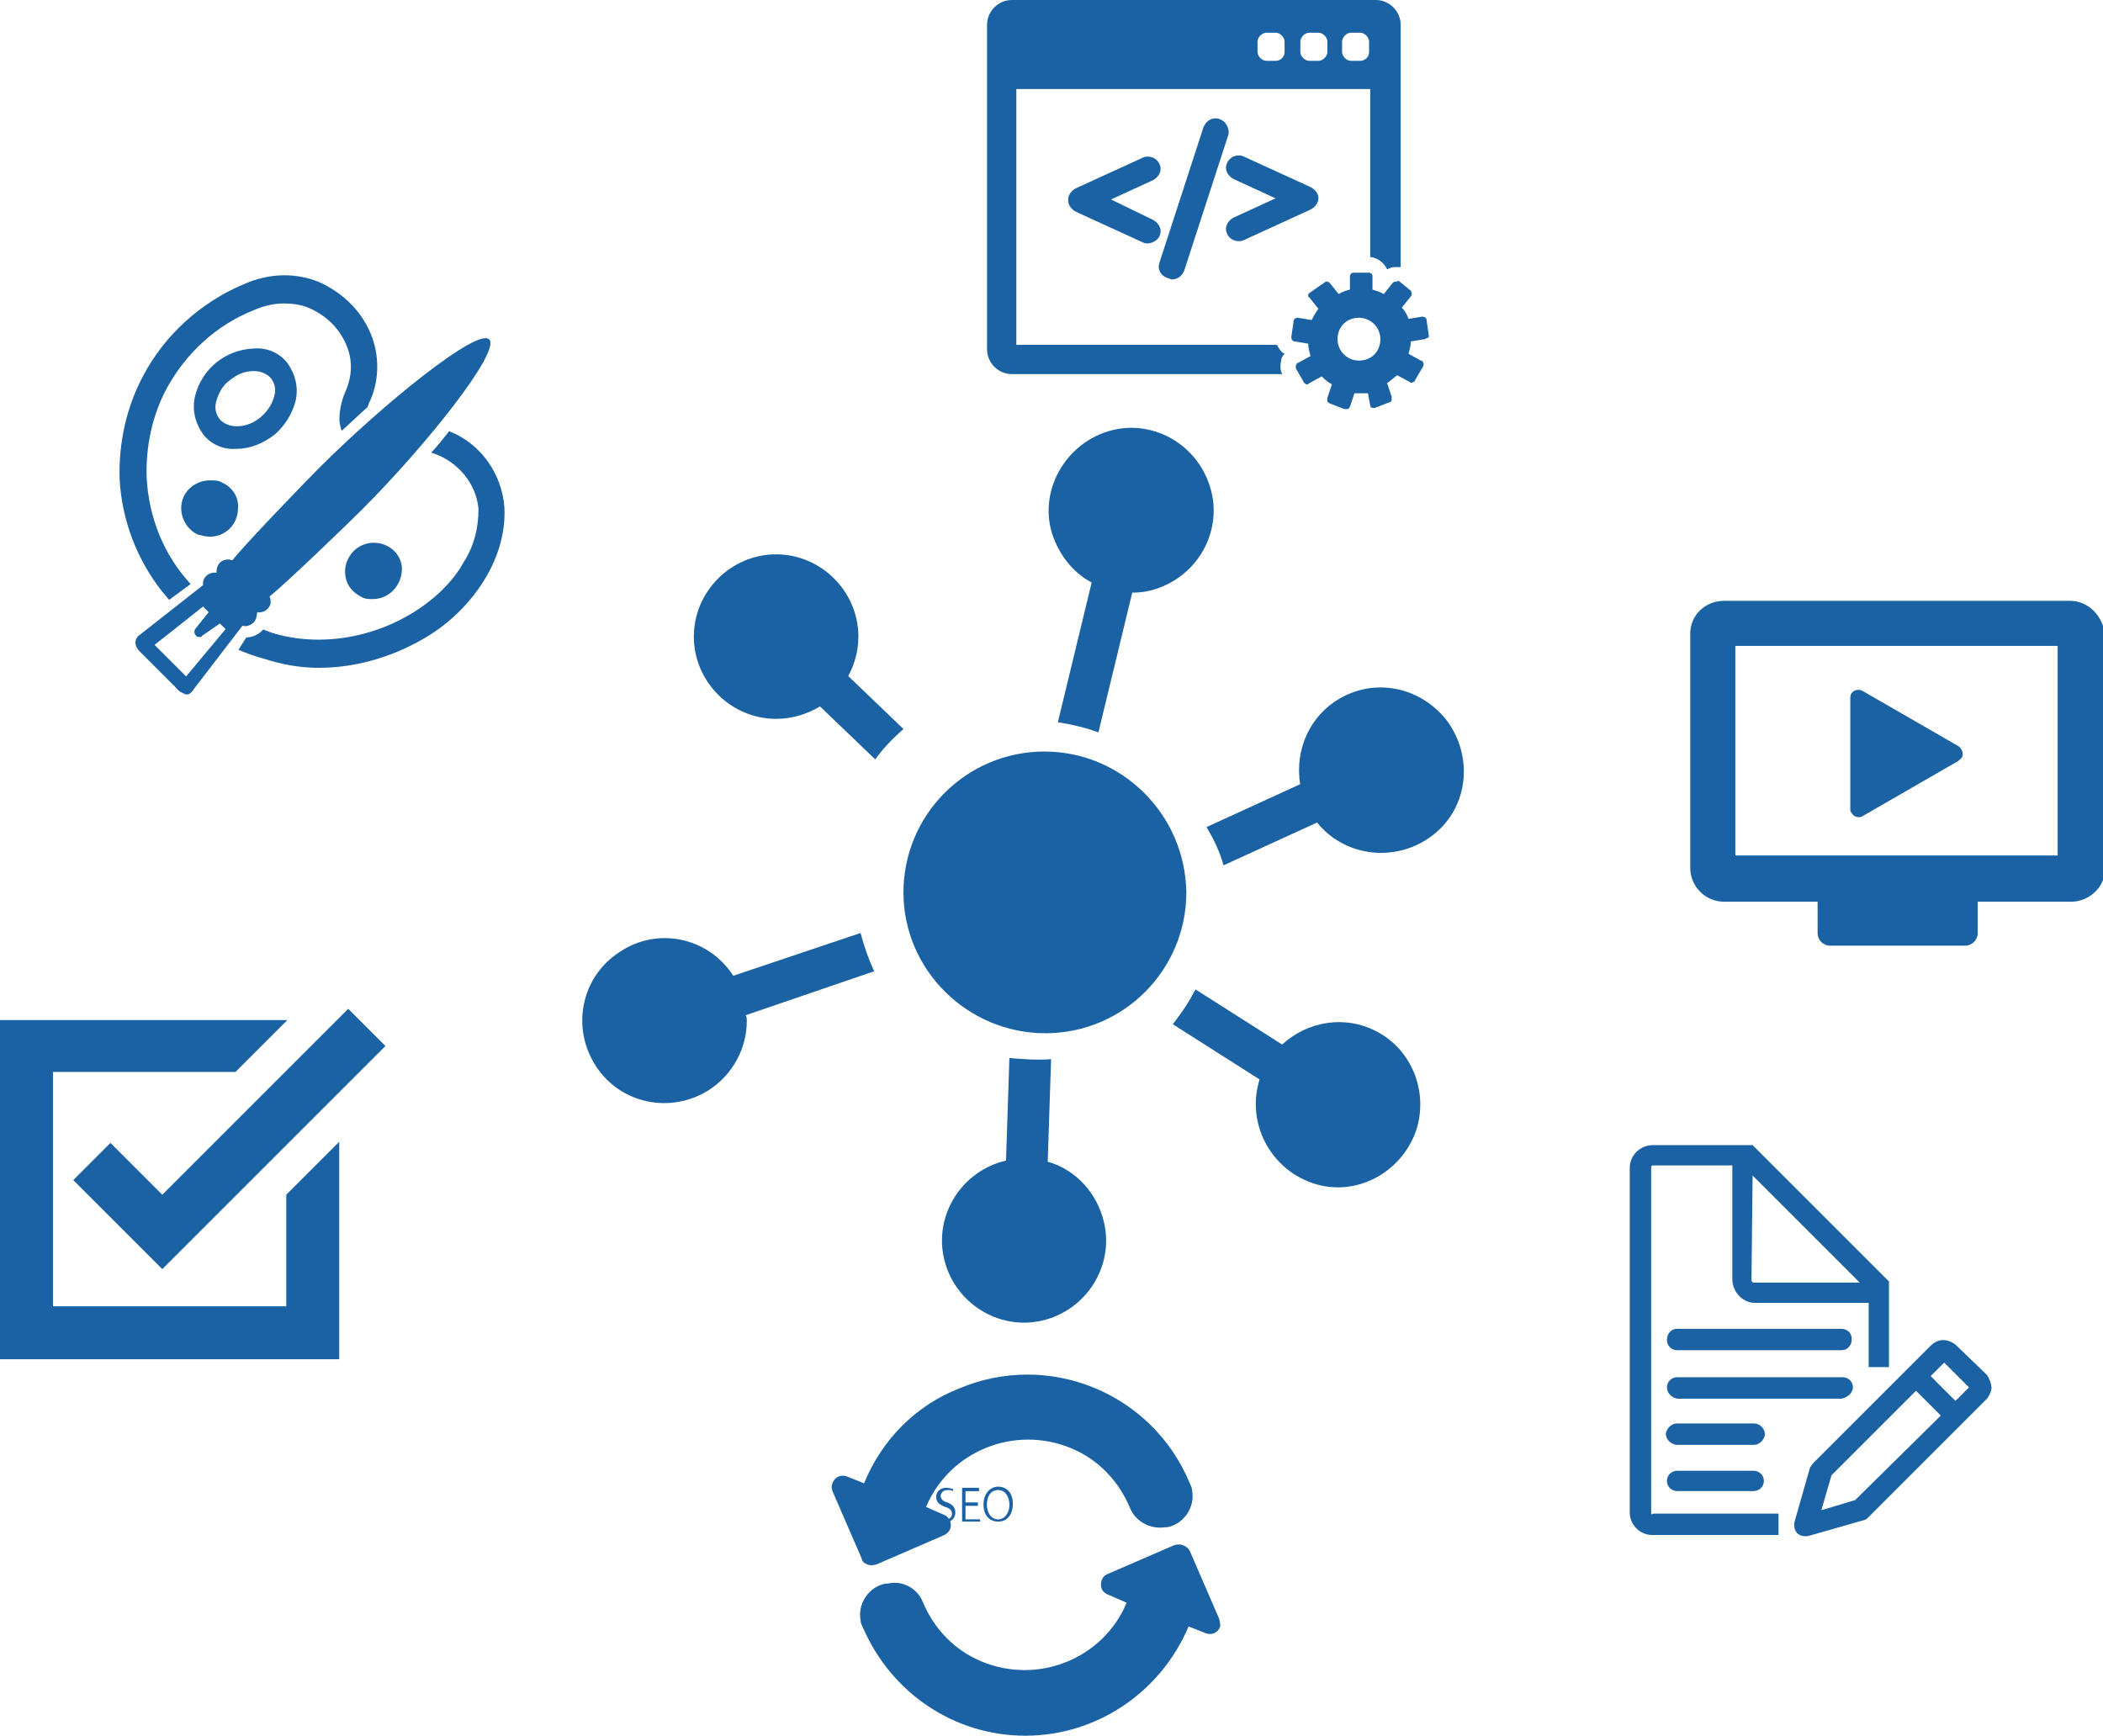
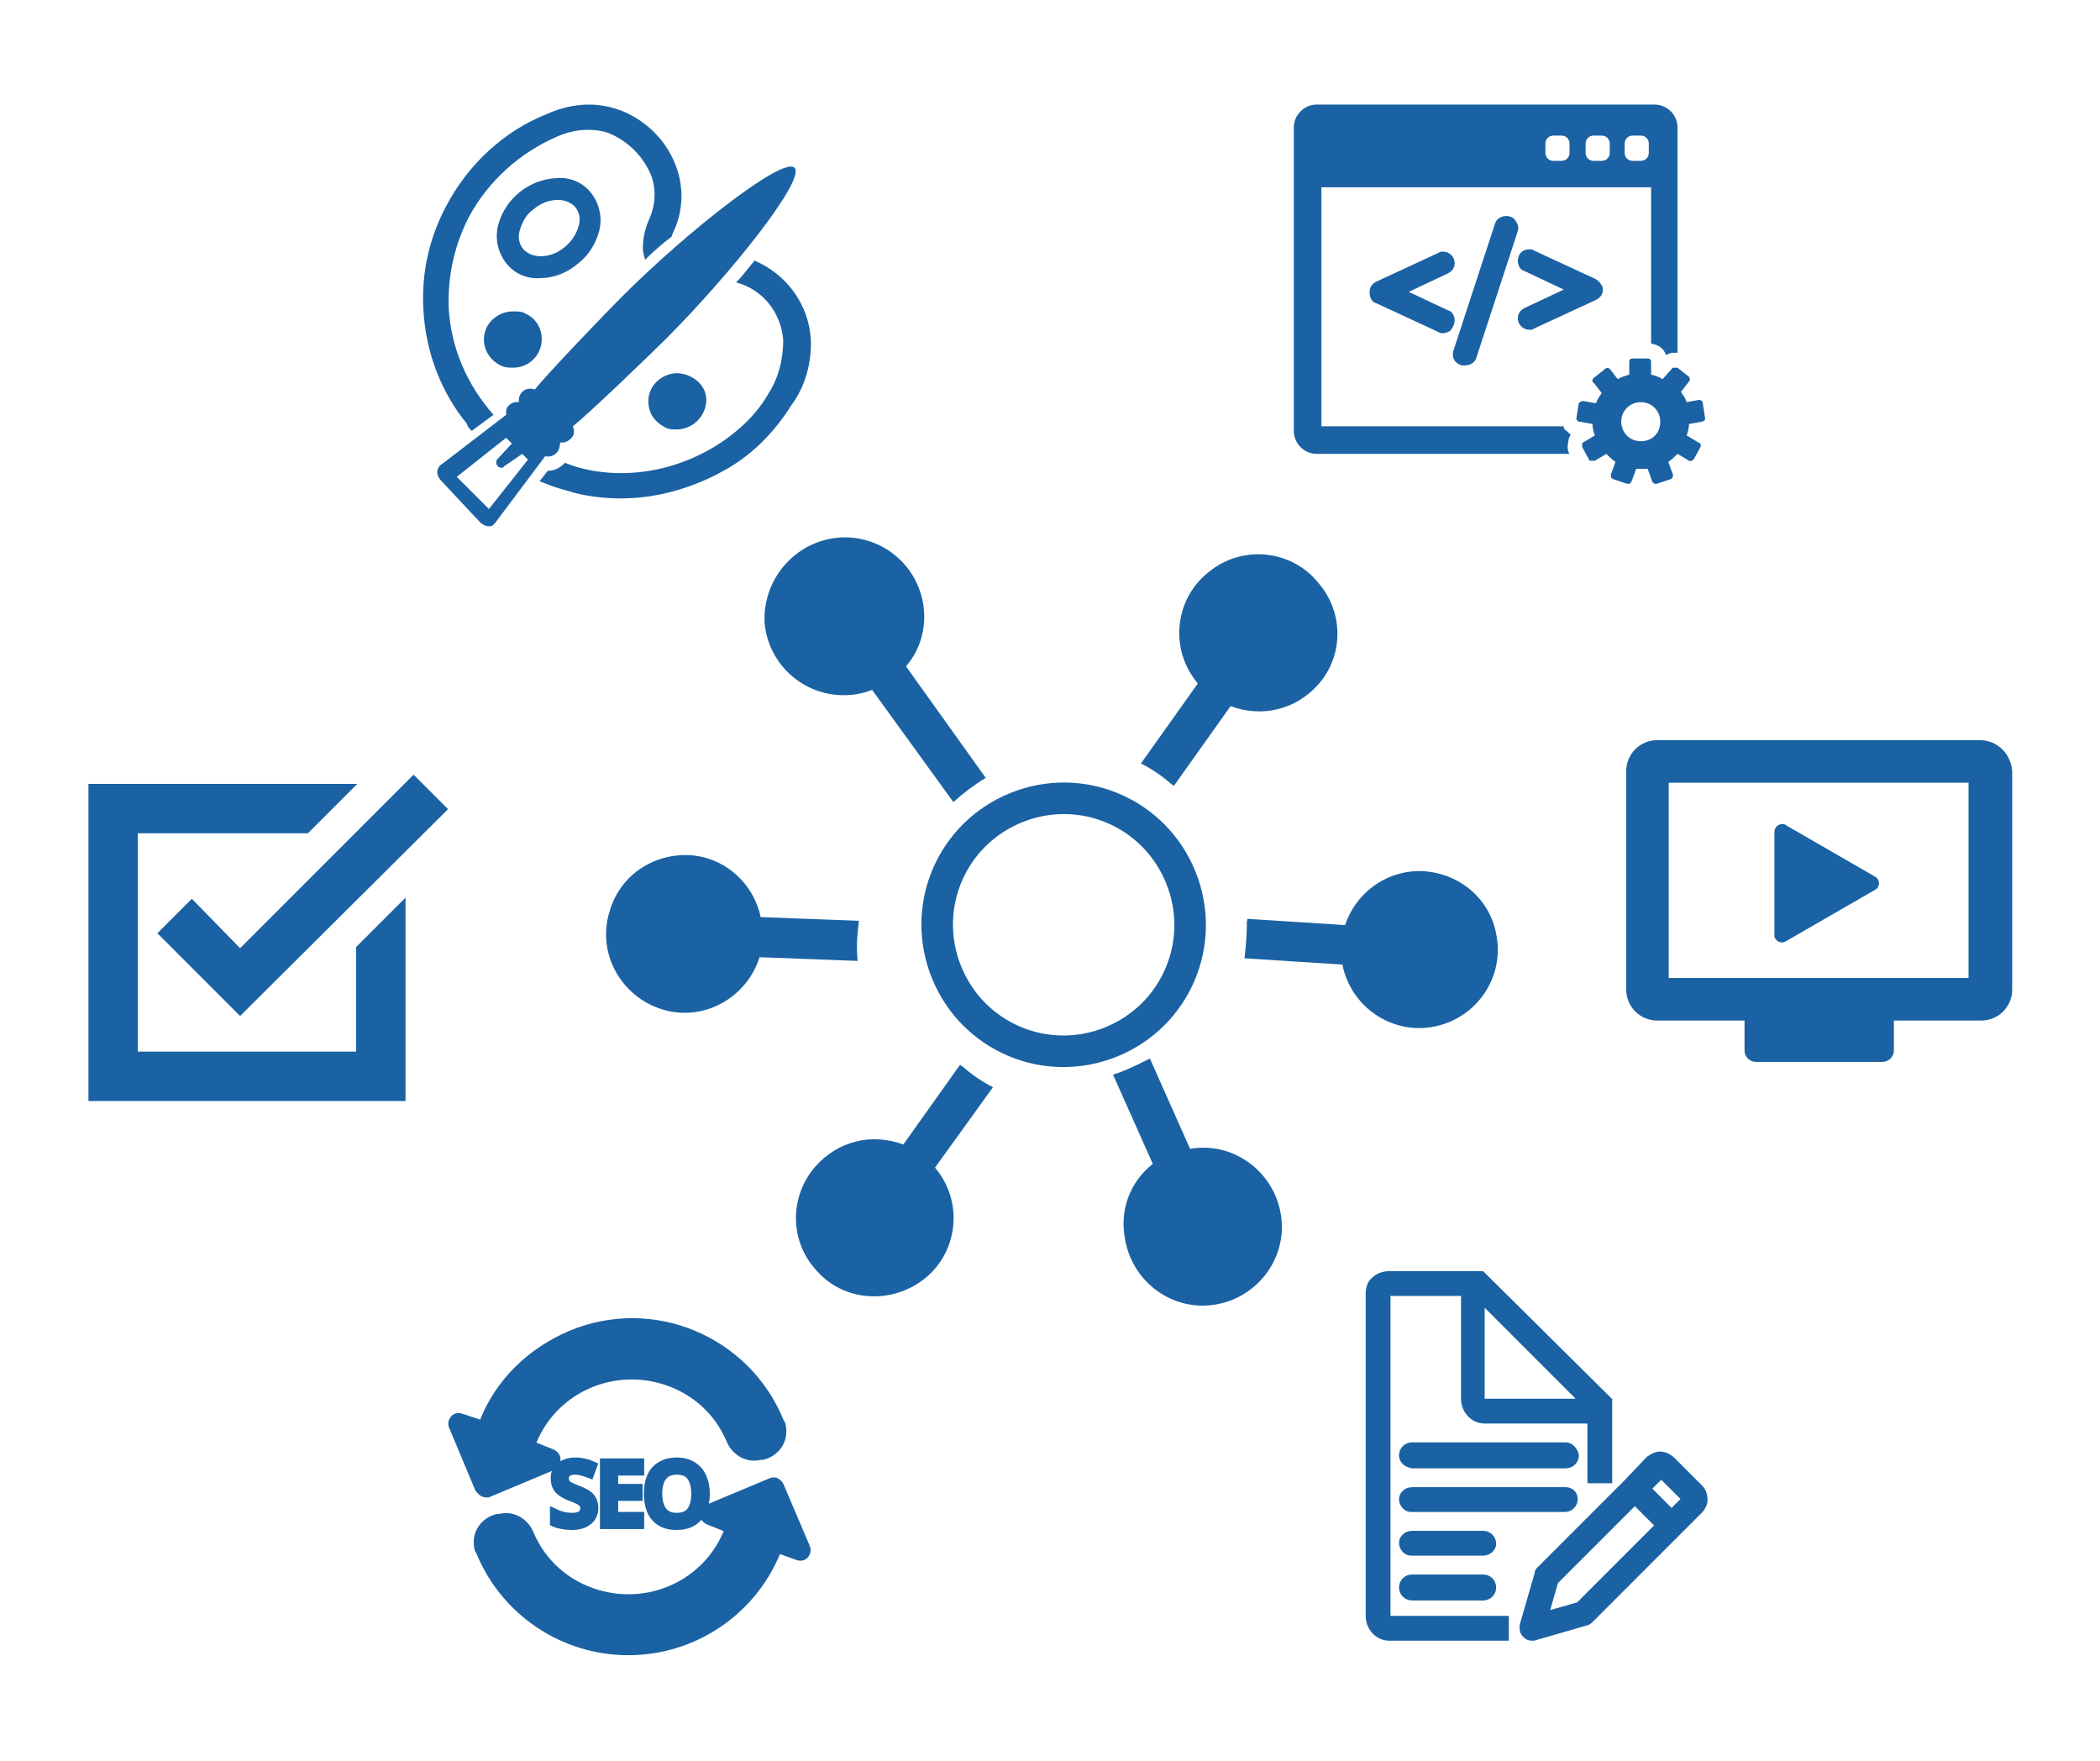
- <svg xmlns="http://www.w3.org/2000/svg" version="1.1" id="レイヤー_1" x="0px" y="0px" viewBox="0 0 186.6 154" style="enable-background:new 0 0 186.6 154;" xml:space="preserve">
+ <svg xmlns="http://www.w3.org/2000/svg" version="1.1" id="レイヤー_1" x="0px" y="0px" viewBox="0 0 182.8 153.2" style="enable-background:new 0 0 182.8 153.2;" xml:space="preserve">
  <style type="text/css">
	.st0{fill:#1A62A3;}
- 	.st1{enable-background:new    ;}
+ 	.st1{font-family:'KozGoPr6N-Regular-83pv-RKSJ-H';}
+ 	.st2{font-size:7.324px;}
+ 	.st3{fill:none;stroke:#1A62A3;stroke-width:0.915;}
+ 	.st4{fill:#1A62A3;stroke:#1A62A3;stroke-width:0.458;}
+ 	.st5{fill:none;stroke:#1A62A3;stroke-width:2.746;}
</style>
-   <g id="グループ_1678" transform="translate(10.614 24.529)">
-     <g id="グループ_1676" transform="translate(10.543 13.736)">
-       <path id="パス_2271" class="st0" d="M12,9.9c-1,0-1.9,0.6-2.3,1.5c-0.3,0.6-0.3,1.3-0.1,1.9c0.2,0.6,0.7,1.1,1.3,1.4    c0.3,0.2,0.7,0.2,1,0.2c1.4,0,2.5-1.1,2.6-2.5C14.6,11.1,13.5,9.9,12,9.9L12,9.9L12,9.9z" />
-       <path id="パス_2272" class="st0" d="M23.6,6.8c-0.2-3-2.1-5.7-4.9-6.8c-0.5,0.6-1,1.3-1.6,1.9c2.3,0.7,4,2.7,4.2,5    c0,1.7-0.4,3.3-1.3,4.7c-1.9,3.5-7,6.9-12.9,6.9c-1.4,0-2.8-0.2-4.1-0.6c-0.3-0.1-0.5-0.2-0.8-0.3l-0.1,0.1    c-0.4,0.4-0.9,0.6-1.4,0.6L0,19.4c0.7,0.3,1.5,0.6,2.3,0.8C3.8,20.7,5.5,21,7.1,21l0,0c3.2,0,6.3-0.9,9-2.4    c2.4-1.3,4.5-3.3,5.9-5.7C23.1,11,23.7,8.9,23.6,6.8L23.6,6.8z" />
-     </g>
-     <path id="パス_2273" class="st0" d="M9.1,18.3c-0.3-0.2-0.7-0.2-1.1-0.2c-1,0-1.9,0.6-2.3,1.4c-0.6,1.3,0,2.8,1.2,3.4   C7.3,23,7.7,23.1,8,23.1c1.4,0,2.5-1.1,2.5-2.5C10.6,19.6,10,18.7,9.1,18.3z" />
-     <g id="グループ_1677" transform="translate(0)">
-       <path id="パス_2274" class="st0" d="M15.6,11.1c0.3-1.2,0-2.4-0.7-3.4c-0.7-0.9-1.8-1.4-3-1.3c-2.5,0.1-4.6,1.8-5.2,4.2    c-0.3,1.2,0,2.4,0.7,3.4c0.7,0.9,1.8,1.4,3,1.3c1.2,0,2.4-0.5,3.4-1.3C14.7,13.2,15.3,12.2,15.6,11.1L15.6,11.1z M12.5,12.5    c-0.6,0.5-1.3,0.8-2.1,0.8c-0.6,0-1.1-0.2-1.5-0.6c-0.4-0.5-0.5-1.1-0.3-1.7c0.2-0.7,0.6-1.4,1.2-1.8c0.6-0.5,1.3-0.8,2.1-0.8    c0.6,0,1.1,0.2,1.5,0.6c0.4,0.5,0.5,1.1,0.3,1.7C13.5,11.4,13.1,12,12.5,12.5L12.5,12.5z" />
-       <path id="パス_2275" class="st0" d="M4.4,28.7l1.9-1.4l0,0c-2.4-2.6-3.7-5.9-3.9-9.4c-0.1-2.8,0.5-5.6,1.8-8    C5.9,6.8,8.6,4.3,11.9,3c0.9-0.4,1.8-0.6,2.7-0.6c0.7,0,1.5,0.1,2.2,0.4c1.6,0.7,2.8,1.9,3.4,3.5c0.5,1.3,0.4,2.7-0.2,4    c-0.3,0.7-0.5,1.6-0.5,2.4c0,0.3,0.1,0.7,0.2,1c0.8-0.7,1.5-1.4,2.3-2.1c0-0.1,0.1-0.2,0.1-0.3c0.9-1.8,1-4,0.3-5.9    c-0.8-2.2-2.5-3.9-4.7-4.9c-1-0.4-2-0.6-3.1-0.6c-1.2,0-2.5,0.3-3.6,0.8C7.2,2.3,4,5.2,2.1,8.8l0,0c-1.5,2.8-2.2,6-2.1,9.2    c0.2,3.6,1.5,7.1,3.8,10C4,28.2,4.2,28.5,4.4,28.7L4.4,28.7z" />
-     </g>
-     <path id="パス_2276" class="st0" d="M4.8,36.3C4.9,36.3,4.9,36.4,4.8,36.3L5,36.5l0,0c0.2,0.3,0.6,0.5,0.9,0.6H6   c0.2,0,0.4-0.2,0.6-0.5l4.3-5.6c0.3,0.1,0.7,0,1-0.3c0.2-0.2,0.3-0.6,0.3-0.9c0.6,0.1,1.1-0.3,1.2-0.8c0-0.2,0-0.4-0.1-0.6   c1.3-1,6.9-6.4,8.2-7.7c5.7-5.7,12.3-14,11.3-15.1S23.4,11.3,17.7,17c-1.3,1.3-6.7,6.9-7.7,8.2c-0.5-0.2-1.1,0-1.3,0.5   c-0.1,0.2-0.1,0.4-0.1,0.6c-0.6-0.1-1.1,0.3-1.2,0.8c0,0.1,0,0.2,0,0.3l-5.6,4.4c-0.2,0.1-0.4,0.4-0.4,0.7s0.2,0.6,0.4,0.8    M5.9,35.5L5.9,35.5l-2.7-2.7l-0.1-0.1l4.3-3.4l0.5,0.5l-1.2,1.5c-0.1,0.2-0.1,0.4,0.1,0.6C6.9,32,7,32,7.1,32c0.1,0,0.2,0,0.2-0.1   l1.6-1.1l0.5,0.5L5.9,35.5z" />
-   </g>
-   <g id="グループ_1680" transform="translate(87.581 0)">
-     <g id="グループ_1679" transform="translate(0)">
-       <path id="パス_2277" class="st0" d="M26.4,31.4c-0.2-0.1-0.4-0.3-0.5-0.5c-0.1-0.1-0.1-0.2-0.2-0.3H2.6V7.9H34v14.9    c0.7,0.1,1.2,0.5,1.5,1.1c0.2-0.1,0.4-0.2,0.7-0.2c0.2,0,0.3,0,0.5,0V2.2c0-1.2-1-2.2-2.2-2.2H2.2C1,0,0,1,0,2.2V31    c0,1.2,1,2.2,2.2,2.2h24C26,32.9,26,32.4,26.1,32C26.1,31.8,26.2,31.6,26.4,31.4L26.4,31.4z M31.5,3.7c0-0.4,0.4-0.8,0.8-0.8l0,0    h0.8c0.4,0,0.8,0.4,0.8,0.8v0.9c0,0.5-0.4,0.8-0.8,0.8h-0.8c-0.4,0-0.8-0.4-0.8-0.8l0,0V3.7z M27.8,3.7c0-0.4,0.4-0.8,0.8-0.8l0,0    h0.8c0.4,0,0.8,0.4,0.8,0.8l0,0v0.9c0,0.4-0.4,0.8-0.8,0.8l0,0h-0.8c-0.4,0-0.8-0.4-0.8-0.8l0,0V3.7z M24,3.7    c0-0.4,0.4-0.8,0.8-0.8l0,0h0.8c0.4,0,0.8,0.4,0.8,0.8v0.9c0,0.5-0.4,0.8-0.8,0.8h-0.8C24.4,5.4,24,5,24,4.6l0,0V3.7z" />
-       <path id="パス_2278" class="st0" d="M39.2,29.8L39,28.4c0-0.2-0.2-0.3-0.4-0.3l0,0l-1.2,0.2c-0.1-0.3-0.3-0.7-0.6-1l0.8-1    c0.1-0.1,0.1-0.4,0-0.5l-1.1-0.9C36.4,25,36.3,25,36.2,25S36,25.1,36,25.1l-0.8,1c-0.3-0.2-0.7-0.3-1-0.4v-1.2    c0-0.2-0.2-0.3-0.3-0.3h-1.4c-0.2,0-0.3,0.2-0.3,0.3l0,0v1.2c-0.4,0.1-0.7,0.2-1,0.4l-0.8-1c-0.1-0.1-0.3-0.2-0.5,0l0,0L28.6,26    c-0.1,0.1-0.1,0.1-0.1,0.2s0,0.2,0.1,0.2l0.8,1c-0.2,0.3-0.4,0.6-0.6,1l-1.2-0.2c-0.2,0-0.4,0.1-0.4,0.3l0,0L27,29.9    c0,0.1,0,0.2,0.1,0.3c0.1,0.1,0.1,0.1,0.2,0.1l1.2,0.2c0,0.4,0.1,0.7,0.2,1.1l-1.1,0.6c-0.1,0-0.1,0.1-0.2,0.2c0,0.1,0,0.2,0,0.3    l0.7,1.2c0,0.1,0.1,0.1,0.2,0.2h0.1c0.1,0,0.1,0,0.2-0.1l1.1-0.6c0.3,0.3,0.5,0.5,0.9,0.7l-0.4,1.2c0,0.1,0,0.2,0,0.3    s0.1,0.1,0.2,0.2l1.3,0.5h0.1c0.1,0,0.1,0,0.2,0c0.1,0,0.1-0.1,0.2-0.2l0.4-1.2c0.2,0,0.4,0,0.6,0c0.2,0,0.4,0,0.6,0L34,36    c0,0.1,0.1,0.2,0.2,0.2h0.1h0.1l1.3-0.5c0.1,0,0.2-0.1,0.2-0.2c0-0.1,0-0.2,0-0.3L35.5,34c0.3-0.2,0.6-0.5,0.9-0.7l1.1,0.6    c0.1,0.1,0.2,0.1,0.3,0c0.1,0,0.2-0.1,0.2-0.2l0.7-1.2c0-0.1,0.1-0.2,0-0.3c0-0.1-0.1-0.2-0.2-0.2l-1.1-0.6    c0.1-0.4,0.2-0.7,0.2-1.1l1.2-0.2c0.1,0,0.2-0.1,0.2-0.1C39.2,30,39.2,29.9,39.2,29.8L39.2,29.8z M33,32c-1,0-1.9-0.8-1.9-1.9    s0.8-1.9,1.9-1.9c1,0,1.9,0.8,1.9,1.9l0,0C34.9,31.2,34.1,32,33,32C33.1,32,33.1,32,33,32z" />
-     </g>
-     <path id="パス_2279" class="st0" d="M15.4,20.5c0-0.4-0.3-0.8-0.7-1L11,17.7l3.7-1.7c0.4-0.2,0.7-0.6,0.7-1l0,0   c0-0.6-0.5-1.1-1.1-1.1l0,0c-0.2,0-0.3,0-0.5,0.1l-5.9,2.7c-0.4,0.2-0.7,0.6-0.7,1v0.1c0,0.4,0.3,0.8,0.7,1l5.9,2.7   c0.2,0.1,0.3,0.1,0.5,0.1s0.4-0.1,0.6-0.2C15.2,21.2,15.4,20.9,15.4,20.5L15.4,20.5z" />
-     <path id="パス_2280" class="st0" d="M21.2,11c-0.2-0.3-0.6-0.5-0.9-0.5l0,0c-0.5,0-0.9,0.3-1.1,0.8l-3.9,12   c-0.2,0.6,0.1,1.2,0.8,1.4c0.1,0,0.2,0.1,0.3,0.1l0,0c0.5,0,0.9-0.3,1.1-0.8l3.9-12C21.5,11.7,21.4,11.3,21.2,11L21.2,11z" />
-     <path id="パス_2281" class="st0" d="M28.7,16.6l-5.9-2.7c-0.2-0.1-0.3-0.1-0.5-0.1c-0.6,0-1.1,0.5-1.1,1.1l0,0l0,0   c0,0.4,0.3,0.8,0.7,1l3.7,1.7l-3.7,1.7c-0.4,0.2-0.7,0.6-0.7,1l0,0c0,0.6,0.5,1.1,1.1,1.1l0,0c0.2,0,0.3,0,0.5-0.1l5.9-2.7   c0.4-0.2,0.7-0.6,0.7-1v-0.1C29.4,17.2,29.1,16.8,28.7,16.6L28.7,16.6z" />
-   </g>
-   <g id="グループ_1681" transform="translate(0 89.524)">
-     <path id="パス_2282" class="st0" d="M25.4,26.4H4.7V5.6h16.2L25.5,1H0v30.1h30.1V11.8l-4.7,4.7L25.4,26.4z" />
-     <path id="パス_2283" class="st0" d="M9.8,11.9l-3.3,3.3l7.9,7.9L34.2,3.3L30.9,0L14.4,16.5L9.8,11.9z" />
-   </g>
-   <g id="グループ_1685" transform="translate(73.768 121.931)">
-     <g id="グループ_1683" transform="translate(0 0)">
-       <g id="グループ_1682" transform="translate(0)">
-         <path id="パス_2284" class="st0" d="M3.2,16.9C3.4,17,3.7,17,4,16.9l6-2.6c0.4-0.2,0.6-0.5,0.6-0.9s-0.3-0.8-0.6-0.9l-1.6-0.7     c2.1-5,7.9-7.3,12.9-5.2c2.4,1,4.2,2.9,5.2,5.3c0.5,1.2,1.8,1.9,3.1,1.7h0.2c1.5-0.3,2.5-1.8,2.2-3.3c0-0.2-0.1-0.4-0.2-0.6     c-3.3-8-12.5-11.8-20.5-8.4C7.5,2.8,4.5,5.8,2.9,9.7L1.4,9.1c-0.5-0.2-1.1,0-1.3,0.6C0,9.9,0,10.1,0.1,10.4l2.6,6     C2.7,16.6,2.9,16.8,3.2,16.9L3.2,16.9z" />
+   <g transform="translate(-868.609 -3981.015)">
+     <g transform="translate(868.609 3976.112)">
+       <g transform="translate(31.659 4.903)">
+         <g transform="translate(11.418 14.876)">
+           <path class="st0" d="M15.9,17.6c-1,0-1.9,0.6-2.3,1.4c-0.3,0.6-0.3,1.3-0.1,1.9c0.2,0.6,0.7,1.1,1.3,1.4c0.3,0.2,0.7,0.2,1,0.2      c1.4,0,2.5-1.1,2.6-2.4C18.5,18.8,17.4,17.7,15.9,17.6C16,17.6,16,17.6,15.9,17.6z" />
+           <path class="st0" d="M27.5,14.6c-0.2-3-2.1-5.6-4.9-6.8c-0.5,0.6-1,1.3-1.6,1.9c2.3,0.6,3.9,2.6,4.1,5c0,1.7-0.4,3.3-1.3,4.7      c-1.9,3.4-6.9,6.9-12.8,6.9c-1.4,0-2.8-0.2-4.1-0.6c-0.3-0.1-0.5-0.2-0.8-0.3c0,0-0.1,0.1-0.1,0.1c-0.4,0.4-0.9,0.6-1.4,0.6      l-0.7,0.9c0.7,0.3,1.5,0.6,2.3,0.8c1.5,0.5,3.2,0.7,4.8,0.7l0,0c3.1,0,6.2-0.9,8.9-2.4c2.4-1.3,4.4-3.3,5.9-5.7      C27,18.8,27.6,16.7,27.5,14.6L27.5,14.6z" />
+         </g>
+         <path class="st0" d="M14.1,27.3c-0.3-0.2-0.7-0.2-1.1-0.2c-1,0-1.9,0.6-2.3,1.4c-0.6,1.3,0,2.7,1.2,3.3C12.3,32,12.7,32,13,32     c1.4,0,2.5-1.1,2.5-2.5C15.5,28.6,15,27.7,14.1,27.3z" />
+         <g transform="translate(0)">
+           <path class="st0" d="M20.5,20.1c0.3-1.2,0-2.4-0.7-3.3c-0.7-0.9-1.8-1.4-3-1.3c-2.4,0.1-4.5,1.8-5.1,4.1c-0.3,1.2,0,2.4,0.7,3.3      c0.7,0.9,1.8,1.4,3,1.3c1.2,0,2.4-0.5,3.3-1.3C19.6,22.2,20.2,21.2,20.5,20.1L20.5,20.1z M17.5,21.5c-0.6,0.5-1.3,0.8-2.1,0.8      c-0.6,0-1.1-0.2-1.5-0.6c-0.4-0.5-0.5-1.1-0.3-1.7c0.2-0.7,0.6-1.4,1.2-1.8c0.6-0.5,1.3-0.8,2.1-0.8c0.6,0,1.1,0.2,1.5,0.6      c0.4,0.5,0.5,1.1,0.3,1.7C18.5,20.4,18.1,21,17.5,21.5L17.5,21.5z" />
+           <path class="st0" d="M9.4,37.5l1.9-1.4v0c-2.3-2.6-3.7-5.8-3.9-9.3c-0.1-2.8,0.5-5.5,1.8-8c1.7-3.1,4.4-5.5,7.6-6.9      c0.9-0.4,1.8-0.6,2.7-0.6c0.7,0,1.5,0.1,2.1,0.4c1.5,0.7,2.7,1.9,3.4,3.5c0.5,1.3,0.4,2.7-0.2,4c-0.3,0.7-0.5,1.5-0.5,2.4      c0,0.3,0.1,0.7,0.2,1c0.7-0.7,1.5-1.4,2.3-2c0-0.1,0.1-0.2,0.1-0.3c0.9-1.8,1-3.9,0.3-5.8c-0.8-2.2-2.5-3.9-4.6-4.8      c-1-0.4-2-0.6-3-0.6c-1.2,0-2.5,0.3-3.6,0.8c-3.8,1.5-6.9,4.4-8.8,8l0,0c-1.5,2.8-2.2,5.9-2,9.1c0.2,3.6,1.5,7.1,3.8,9.9      C9,37.1,9.2,37.3,9.4,37.5L9.4,37.5z" />
+         </g>
+         <path class="st0" d="M9.8,45.1c0.1,0,0.1,0.1,0.1,0.1s0.1,0.1,0.1,0.1l0,0c0.2,0.3,0.6,0.5,0.9,0.5c0,0,0.1,0,0.1,0     c0.2,0,0.4-0.2,0.6-0.5l4.2-5.6c0.3,0.1,0.7,0,1-0.3c0.2-0.2,0.3-0.6,0.3-0.9c0.5,0.1,1.1-0.3,1.2-0.8c0-0.2,0-0.4-0.1-0.6     c1.3-1,6.8-6.3,8.1-7.6c5.7-5.7,12.2-13.9,11.2-14.9c-1-1-9.3,5.5-15,11.2c-1.3,1.3-6.6,6.8-7.6,8.1c-0.5-0.2-1.1,0-1.3,0.5     c-0.1,0.2-0.1,0.4-0.1,0.6c-0.5-0.1-1.1,0.3-1.1,0.8c0,0.1,0,0.2,0,0.3l-5.6,4.3c-0.2,0.1-0.4,0.4-0.4,0.7c0,0.3,0.2,0.6,0.4,0.8      M10.9,44.3c0,0-0.1-0.1-0.1-0.1l-2.6-2.6c0,0-0.1-0.1-0.1-0.1l4.3-3.4l0.5,0.5L11.6,40c-0.1,0.2-0.1,0.4,0.1,0.6     c0.1,0.1,0.2,0.1,0.3,0.1c0.1,0,0.2,0,0.2-0.1l1.6-1.1l0.5,0.5L10.9,44.3z" />
      </g>
-       <path id="パス_2285" class="st0" d="M34.4,21.7l-2.6-6c-0.1-0.2-0.3-0.4-0.6-0.5c-0.2-0.1-0.5-0.1-0.8,0l-6,2.6    C24,18,23.8,18.6,24,19.1c0.1,0.2,0.3,0.4,0.6,0.5l1.6,0.7c-2.1,5-7.9,7.3-12.9,5.2c-2.4-1-4.2-2.9-5.2-5.3    C7.6,19,6.3,18.3,5,18.6H4.8c-1.5,0.3-2.5,1.8-2.2,3.3c0,0.2,0.1,0.4,0.2,0.6c2.5,5.8,8.1,9.6,14.4,9.6s12-3.8,14.5-9.7l1.5,0.6    c0.5,0.2,1.1,0,1.3-0.6C34.5,22.2,34.5,22,34.4,21.7L34.4,21.7z" />
-     </g>
-     <g class="st1">
-       <path class="st0" d="M10.8,10.4c-0.1-0.1-0.3-0.1-0.5-0.1c-0.4,0-0.6,0.3-0.6,0.5c0,0.3,0.2,0.5,0.6,0.6c0.5,0.2,0.7,0.5,0.7,0.9    c0,0.5-0.4,0.9-1,0.9c-0.3,0-0.6-0.1-0.7-0.2l0.1-0.3c0.2,0.1,0.4,0.2,0.7,0.2c0.4,0,0.6-0.2,0.6-0.5s-0.2-0.5-0.6-0.6    c-0.5-0.2-0.8-0.4-0.8-0.9s0.4-0.8,0.9-0.8c0.3,0,0.5,0.1,0.6,0.1V10.4z" />
-       <path class="st0" d="M13.2,13.1h-1.6v-3h1.5v0.3h-1.2v1H13v0.3h-1.1v1.2h1.3V13.1z" />
-       <path class="st0" d="M16.1,11.5c0,1.1-0.6,1.6-1.3,1.6c-0.8,0-1.3-0.6-1.3-1.5c0-1,0.6-1.6,1.3-1.6C15.6,10,16.1,10.6,16.1,11.5z     M13.8,11.6c0,0.6,0.3,1.3,1,1.3c0.6,0,1-0.6,1-1.3c0-0.6-0.3-1.3-1-1.3S13.8,10.9,13.8,11.6z" />
+       <g transform="translate(114.524 4.903)">
+         <g transform="translate(0)">
+           <path class="st0" d="M22.2,37.8c-0.2-0.1-0.3-0.3-0.5-0.4c-0.1-0.1-0.1-0.2-0.1-0.3H0.5V16.3h28.7v13.6c0.6,0.1,1.1,0.4,1.3,1      c0.2-0.1,0.4-0.2,0.6-0.2c0.1,0,0.3,0,0.4,0V11.1c0-1.1-0.9-2-2-2H0.1c-1.1,0-2,0.9-2,2v26.4c0,1.1,0.9,2,2,2h22      c-0.2-0.3-0.2-0.7-0.1-1.1C22,38.2,22.1,38,22.2,37.8L22.2,37.8z M26.9,12.5c0-0.4,0.3-0.7,0.7-0.7c0,0,0,0,0,0h0.7      c0.4,0,0.7,0.3,0.7,0.7v0.8c0,0.4-0.3,0.7-0.7,0.7h-0.7c-0.4,0-0.7-0.3-0.7-0.7c0,0,0,0,0,0V12.5z M23.5,12.5      c0-0.4,0.3-0.7,0.7-0.7c0,0,0,0,0,0h0.7c0.4,0,0.7,0.3,0.7,0.7c0,0,0,0,0,0v0.8c0,0.4-0.3,0.7-0.7,0.7c0,0,0,0,0,0h-0.7      c-0.4,0-0.7-0.3-0.7-0.7c0,0,0,0,0,0V12.5z M20,12.5c0-0.4,0.3-0.7,0.7-0.7c0,0,0,0,0,0h0.7c0.4,0,0.7,0.3,0.7,0.7v0.8      c0,0.4-0.3,0.7-0.7,0.7h-0.7c-0.4,0-0.7-0.3-0.7-0.7c0,0,0,0,0,0V12.5z" />
+           <path class="st0" d="M33.9,36.4l-0.2-1.3c0-0.2-0.2-0.3-0.3-0.3c0,0,0,0,0,0l-1.1,0.2c-0.1-0.3-0.3-0.6-0.5-0.9l0.7-0.9      c0.1-0.1,0.1-0.3,0-0.4l-1-0.8C31.3,32,31.2,32,31.2,32c-0.1,0-0.2,0-0.2,0.1L30.2,33c-0.3-0.2-0.6-0.3-1-0.4v-1.1      c0-0.2-0.1-0.3-0.3-0.3h-1.3c-0.2,0-0.3,0.1-0.3,0.3l0,0v1.1c-0.3,0.1-0.7,0.2-1,0.4l-0.7-0.9c-0.1-0.1-0.3-0.1-0.4,0      c0,0,0,0,0,0l-1,0.8c-0.1,0.1-0.1,0.1-0.1,0.2c0,0.1,0,0.2,0.1,0.2l0.7,0.9c-0.2,0.3-0.4,0.6-0.5,0.9l-1.1-0.2      c-0.2,0-0.3,0.1-0.4,0.2c0,0,0,0,0,0l-0.2,1.3c0,0.1,0,0.2,0.1,0.2c0,0.1,0.1,0.1,0.2,0.1l1.1,0.2c0,0.3,0.1,0.7,0.2,1l-1,0.6      c-0.1,0-0.1,0.1-0.1,0.2c0,0.1,0,0.2,0,0.2l0.6,1.1c0,0.1,0.1,0.1,0.2,0.1c0,0,0.1,0,0.1,0c0.1,0,0.1,0,0.2,0l1-0.6      c0.2,0.2,0.5,0.5,0.8,0.7l-0.4,1.1c0,0.1,0,0.2,0,0.2c0,0.1,0.1,0.1,0.2,0.2l1.2,0.4c0,0,0.1,0,0.1,0c0,0,0.1,0,0.1,0      c0.1,0,0.1-0.1,0.2-0.2l0.4-1.1c0.2,0,0.3,0,0.5,0c0.2,0,0.3,0,0.5,0l0.4,1.1c0,0.1,0.1,0.1,0.2,0.2c0,0,0.1,0,0.1,0      c0,0,0.1,0,0.1,0l1.2-0.4c0.1,0,0.1-0.1,0.2-0.2c0-0.1,0-0.2,0-0.2l-0.4-1.1c0.3-0.2,0.5-0.4,0.8-0.7l1,0.6c0.1,0,0.2,0.1,0.2,0      c0.1,0,0.1-0.1,0.2-0.1l0.6-1.1c0-0.1,0.1-0.2,0-0.2c0-0.1-0.1-0.2-0.2-0.2l-1-0.6c0.1-0.3,0.2-0.7,0.2-1l1.1-0.2      c0.1,0,0.2-0.1,0.2-0.1C33.9,36.6,33.9,36.5,33.9,36.4L33.9,36.4z M28.3,38.4c-1,0-1.7-0.8-1.7-1.7c0-1,0.8-1.7,1.7-1.7      c1,0,1.7,0.8,1.7,1.7l0,0C30,37.7,29.3,38.4,28.3,38.4C28.3,38.4,28.3,38.4,28.3,38.4z" />
+         </g>
+         <path class="st0" d="M12.1,27.9c0-0.4-0.2-0.8-0.6-0.9l-3.4-1.6l3.4-1.6c0.4-0.2,0.6-0.5,0.6-0.9v0c0-0.6-0.5-1-1-1c0,0,0,0,0,0     c-0.2,0-0.3,0-0.4,0.1l-5.4,2.5c-0.4,0.2-0.6,0.5-0.6,0.9v0.1c0,0.4,0.2,0.8,0.6,0.9l5.4,2.5c0.1,0.1,0.3,0.1,0.4,0.1     c0.2,0,0.4-0.1,0.6-0.2C11.9,28.6,12.1,28.2,12.1,27.9L12.1,27.9z" />
+         <path class="st0" d="M17.4,19.2c-0.2-0.3-0.5-0.4-0.8-0.4h0c-0.5,0-0.9,0.3-1,0.7l-3.6,11c-0.2,0.6,0.1,1.1,0.7,1.3     c0.1,0,0.2,0,0.3,0h0c0.5,0,0.9-0.3,1-0.7l3.6-11C17.7,19.8,17.6,19.5,17.4,19.2L17.4,19.2z" />
+         <path class="st0" d="M24.4,24.3L19,21.8c-0.1-0.1-0.3-0.1-0.4-0.1c-0.6,0-1,0.4-1,1c0,0,0,0,0,0v0c0,0.4,0.2,0.8,0.6,0.9l3.4,1.6     l-3.4,1.6c-0.4,0.2-0.6,0.5-0.6,0.9v0c0,0.6,0.5,1,1,1c0,0,0,0,0,0c0.2,0,0.3,0,0.4-0.1l5.4-2.5c0.4-0.2,0.6-0.5,0.6-0.9v-0.1     C25,24.9,24.7,24.5,24.4,24.3L24.4,24.3z" />
+       </g>
+       <g transform="translate(0 68.524)">
+         <path class="st0" d="M31,27.9H12v-19h14.8l4.3-4.3H7.7v27.6h27.6V14.5L31,18.8L31,27.9z" />
+         <path class="st0" d="M16.7,14.6l-3,3l7.2,7.2L39,6.8l-3-3L20.9,18.9L16.7,14.6z" />
+       </g>
+       <g transform="translate(34.194 120.255)">
+         <g transform="translate(0 0)">
+           <g transform="translate(0)">
+             <path class="st0" d="M7.8,14.9c0.2,0.1,0.5,0.1,0.7,0l5.5-2.3c0.3-0.1,0.6-0.5,0.6-0.9c0-0.4-0.2-0.7-0.6-0.9l-1.5-0.6       c1.9-4.6,7.2-6.7,11.8-4.8c2.2,0.9,3.9,2.6,4.8,4.8c0.5,1.1,1.7,1.8,2.9,1.5l0.2,0c1.4-0.3,2.3-1.6,2-3c0-0.2-0.1-0.3-0.2-0.5       c-3-7.3-11.4-10.8-18.7-7.7c-3.5,1.5-6.3,4.2-7.7,7.7L6.1,7.7c-0.5-0.2-1,0-1.2,0.5c-0.1,0.2-0.1,0.5,0,0.7l2.3,5.5       C7.4,14.6,7.5,14.8,7.8,14.9L7.8,14.9z" />
+           </g>
+           <path class="st0" d="M36.3,19.2L34,13.8c-0.1-0.2-0.3-0.4-0.5-0.5c-0.2-0.1-0.5-0.1-0.7,0l-5.5,2.3c-0.5,0.2-0.7,0.7-0.5,1.2      c0.1,0.2,0.3,0.4,0.5,0.5l1.5,0.6c-1.9,4.6-7.2,6.7-11.8,4.8c-2.2-0.9-3.9-2.6-4.8-4.8c-0.5-1.1-1.7-1.8-2.9-1.5l-0.2,0      c-1.4,0.3-2.3,1.6-2,3c0,0.2,0.1,0.3,0.2,0.5c2.2,5.3,7.4,8.8,13.2,8.8c5.8,0,11-3.5,13.2-8.8l1.4,0.5c0.5,0.2,1,0,1.2-0.5      C36.4,19.7,36.4,19.5,36.3,19.2L36.3,19.2z" />
+         </g>
+         <text transform="matrix(1 0 0 1 13.7611 17.266)" class="st0 st1 st2">SEO</text>
+         <text transform="matrix(1 0 0 1 13.7611 17.266)" class="st3 st1 st2">SEO</text>
+       </g>
+       <g transform="translate(146.158 65.32)">
+         <path class="st0" d="M26.2,4H-1.9c-1.5,0-2.7,1.2-2.7,2.7c0,0,0,0,0,0v19c0,1.5,1.2,2.7,2.7,2.7c0,0,0,0,0,0h7.6V31     c0,0.5,0.4,1,1,1c0,0,0,0,0,0h11c0.5,0,1-0.4,1-1c0,0,0,0,0,0v-2.6h7.6c1.5,0,2.7-1.2,2.7-2.7c0,0,0,0,0,0v-19     C28.9,5.2,27.7,4,26.2,4C26.2,4,26.2,4,26.2,4L26.2,4z M25.2,24.7H-0.9v-17h26.1L25.2,24.7z" />
+         <path class="st0" d="M17.1,17l-7.8,4.5c-0.3,0.2-0.7,0.1-0.9-0.2c-0.1-0.1-0.1-0.2-0.1-0.3v-9c0-0.4,0.3-0.7,0.7-0.7     c0.1,0,0.2,0,0.3,0.1l7.8,4.5c0.3,0.2,0.4,0.6,0.2,0.9C17.3,16.9,17.2,16.9,17.1,17L17.1,17z" />
+       </g>
+       <g transform="translate(121.609 115.961)">
+         <path class="st4" d="M26.4,18.4L24,16c-0.3-0.3-0.7-0.5-1.1-0.5c-0.4,0-0.7,0.2-1,0.4L20,17.9l-7.6,7.6c-0.1,0.1-0.2,0.2-0.2,0.4     l-1.3,4.5c0,0.1,0,0.2,0,0.3c0,0.4,0.4,0.8,0.8,0.8c0.1,0,0.2,0,0.2,0l4.5-1.3c0.1,0,0.3-0.1,0.4-0.2l7.7-7.7l1.9-1.9     c0.2-0.2,0.4-0.6,0.4-0.9C26.8,19.1,26.7,18.7,26.4,18.4L26.4,18.4z M15.8,28.6L13,29.4l0.8-2.8l6.9-6.9l2,2L15.8,28.6z      M23.9,20.5l-2-2l1.1-1.1l2,2L23.9,20.5z" />
+         <path class="st4" d="M14.7,14.7H1.3c-0.5,0-0.9,0.4-0.9,0.9c0,0.5,0.4,0.8,0.9,0.9h13.4c0.5,0,0.9-0.4,0.9-0.9     C15.5,15.1,15.1,14.7,14.7,14.7z" />
+         <path class="st4" d="M15.5,19.4c0-0.5-0.4-0.8-0.8-0.8c0,0,0,0,0,0H1.3c-0.5,0-0.9,0.4-0.9,0.8c0,0,0,0,0,0     c0,0.5,0.4,0.9,0.8,0.9c0,0,0,0,0,0h13.4C15.1,20.3,15.5,19.9,15.5,19.4C15.5,19.4,15.5,19.4,15.5,19.4z" />
+         <path class="st4" d="M7.5,22.4H1.3c-0.5,0-0.9,0.4-0.9,0.8c0,0.5,0.4,0.9,0.8,0.9c0,0,0,0,0.1,0h6.2c0.5,0,0.9-0.4,0.9-0.8     C8.4,22.8,8,22.4,7.5,22.4C7.5,22.4,7.5,22.4,7.5,22.4z" />
+         <path class="st4" d="M7.5,26.2H1.3c-0.5,0-0.9,0.4-0.9,0.9c0,0.5,0.4,0.9,0.9,0.9h6.2c0.5,0,0.9-0.4,0.9-0.9     C8.4,26.6,8,26.2,7.5,26.2z" />
+         <path class="st4" d="M-0.8,29.6v-28c0-0.1,0-0.1,0.2-0.1h6.4v9.2c0,1,0.8,1.9,1.8,1.9c0,0,0,0,0,0h9.2v5.2h1.7v-7h0L7.4-0.2l0,0     h-8.1c-0.5,0-1,0.2-1.3,0.5c-0.4,0.3-0.5,0.8-0.5,1.3v28c0,1,0.8,1.9,1.8,1.9c0,0,0,0,0.1,0H9.5v-1.7H-0.7     C-0.8,29.8-0.8,29.7-0.8,29.6L-0.8,29.6z M7.4,2.2l8.7,8.7H7.6c-0.1,0-0.2-0.1-0.2-0.2L7.4,2.2z" />
+       </g>
+       <g transform="translate(37.859 57.24) rotate(-22)">
+         <path class="st0" d="M35.3,33.1l-2.9-11.7c-0.6,0-1.3-0.1-1.9-0.3c-3.6-1.1-5.7-4.9-4.6-8.6C27.1,9,30.9,6.9,34.6,8     c3.6,1.1,5.7,4.9,4.6,8.6c-0.5,1.7-1.7,3.2-3.3,4l2.8,11.6C37.5,32.4,36.4,32.7,35.3,33.1z" />
+         <path class="st0" d="M12.3,58c2.6-1.3,5.6-0.9,7.8,1.1l7.2-4.6c0,0.1,0,0.1,0.1,0.2c0.5,1,1.1,1.9,1.8,2.7L21.9,62     c1.2,3.6-0.8,7.5-4.4,8.6s-7.5-0.8-8.6-4.4C7.8,63,9.3,59.5,12.3,58z" />
+         <path class="st0" d="M68.6,35.5c-2.6,1.3-5.6,0.9-7.8-1.1L53.6,39c0-0.1,0-0.1-0.1-0.2c-0.5-1-1.1-1.9-1.8-2.7l7.2-4.6     c-1.2-3.6,0.8-7.5,4.4-8.6c3.6-1.2,7.5,0.8,8.6,4.4C73,30.5,71.6,34,68.6,35.5L68.6,35.5z" />
+         <path class="st0" d="M39.6,68.8l-0.3-8.5c1.2,0.1,2.3,0,3.5-0.1l0.3,8.6c3.7,0.8,6,4.5,5.2,8.2c-0.8,3.7-4.5,6-8.2,5.2     c-3.7-0.8-6-4.5-5.2-8.2C35.4,71.4,37.2,69.5,39.6,68.8L39.6,68.8z" />
+         <path class="st5" d="M29.2,46.6c0,6.1,4.9,11,11,11c6.1,0,11-4.9,11-11c0-6.1-4.9-11-11-11c0,0,0,0,0,0     C34.1,35.6,29.2,40.5,29.2,46.6C29.2,46.6,29.2,46.6,29.2,46.6L29.2,46.6z" />
+         <path class="st0" d="M12.7,29c2.5,1.4,3.8,4.3,3.3,7.1l7.8,3.5c0,0.1-0.1,0.1-0.1,0.2c-0.5,0.9-1,1.9-1.3,3l-7.8-3.5     c-2.4,2.9-6.7,3.4-9.6,1s-3.4-6.7-1-9.6C6.1,28,9.8,27.4,12.7,29z" />
+         <path class="st0" d="M70.5,53.8c-2.7-1-5.7-0.2-7.6,2l-7.7-3.7c0,0.1,0,0.1-0.1,0.2c-0.4,1-0.9,2-1.4,2.9l7.7,3.7     c-0.7,3.7,1.7,7.3,5.4,8c3.7,0.7,7.3-1.7,8-5.4C75.5,58.2,73.6,55,70.5,53.8z" />
+       </g>
    </g>
  </g>
-   <g id="グループ_1684" transform="translate(149.977 53.32)">
-     <path id="パス_2286" class="st0" d="M33.7,0H3C1.3,0,0,1.3,0,2.9l0,0v20.8c0,1.6,1.3,3,3,3l0,0h8.3v2.8c0,0.6,0.5,1.1,1.1,1.1   l0,0h12c0.6,0,1.1-0.5,1.1-1.1l0,0v-2.8h8.3c1.6,0,3-1.3,3-2.9l0,0V3C36.6,1.3,35.3,0,33.7,0L33.7,0L33.7,0z M32.6,22.6H4V4h28.6   V22.6z" />
-     <path id="パス_2287" class="st0" d="M23.8,14.2l-8.5,4.9c-0.3,0.2-0.8,0.1-1-0.3c-0.1-0.1-0.1-0.2-0.1-0.4V8.6   c0-0.4,0.3-0.7,0.7-0.7c0.1,0,0.2,0,0.4,0.1l8.5,4.9c0.3,0.2,0.5,0.7,0.3,1C24,14,23.9,14.1,23.8,14.2L23.8,14.2z" />
-   </g>
-   <g id="グループ_1686" transform="translate(144.609 101.62)">
-     <path id="パス_2288" class="st0" d="M31.7,20.4L29,17.8c-0.3-0.3-0.8-0.5-1.2-0.5c-0.4,0-0.8,0.2-1.1,0.5l-2.1,2.1l-8.3,8.3   c-0.1,0.1-0.2,0.3-0.3,0.4l-1.4,4.9c0,0.1,0,0.2,0,0.3c0,0.5,0.4,0.9,0.9,0.9c0.1,0,0.2,0,0.3,0l4.9-1.4c0.1,0,0.3-0.1,0.4-0.2   l8.4-8.4l2.1-2.1c0.3-0.3,0.4-0.6,0.5-1C32.1,21.2,31.9,20.7,31.7,20.4L31.7,20.4z M20,31.5l-3,0.9l0.9-3.1l7.5-7.5l2.2,2.2   L20,31.5z M28.9,22.7l-2.2-2.2l1.2-1.2l2.2,2.2L28.9,22.7z" />
-     <path id="パス_2289" class="st0" d="M18.8,16.3H4.2c-0.5,0-0.9,0.4-0.9,1c0,0.5,0.4,0.9,0.9,0.9h14.6c0.5,0,0.9-0.4,0.9-1   C19.7,16.7,19.3,16.3,18.8,16.3z" />
-     <path id="パス_2290" class="st0" d="M19.8,21.5c0-0.5-0.4-0.9-0.9-0.9l0,0H4.2c-0.5,0-0.9,0.4-0.9,0.9l0,0c0,0.5,0.4,0.9,0.9,1   l0,0h14.6C19.3,22.4,19.8,22,19.8,21.5L19.8,21.5z" />
-     <path id="パス_2291" class="st0" d="M11,24.7H4.2c-0.5,0-0.9,0.4-1,0.9c0,0.5,0.4,0.9,0.9,1c0,0,0,0,0.1,0H11   c0.5,0,0.9-0.4,1-0.9C12,25.2,11.6,24.7,11,24.7L11,24.7z" />
-     <path id="パス_2292" class="st0" d="M11,28.9H4.2c-0.5,0-0.9,0.4-0.9,0.9s0.4,0.9,0.9,0.9H11c0.5,0,0.9-0.4,0.9-0.9   S11.5,28.9,11,28.9z" />
-     <path id="パス_2293" class="st0" d="M1.9,32.6V2c0-0.1,0-0.2,0.2-0.2h7v10.1c0,1.1,0.9,2.1,2,2.1l0,0h10.1v5.7H23v-7.6l0,0   L10.9,0l0,0H2.1C1.5,0,1,0.2,0.6,0.6S0,1.5,0,2v30.6c0,1.1,0.9,2,2,2c0,0,0,0,0.1,0h11.1v-1.9H2.1C1.9,32.8,1.9,32.8,1.9,32.6   L1.9,32.6z M10.9,2.7l9.5,9.5H11c-0.1,0-0.2-0.1-0.2-0.2L10.9,2.7z" />
-   </g>
-   <g id="グループ_1687" transform="translate(51.664 36.193)">
-     <path id="パス_2294" class="st0" d="M28.5,28.5l-4.9-4.7c0.6-1.1,0.9-2.3,0.9-3.5c0-4-3.3-7.3-7.3-7.3s-7.3,3.3-7.3,7.3   s3.3,7.3,7.3,7.3c1.4,0,2.7-0.4,3.9-1.1l4.9,4.7C26.7,30.2,27.6,29.3,28.5,28.5L28.5,28.5z" />
-     <path id="パス_2295" class="st0" d="M45.8,28.8l3-12.4c0.7,0,1.4-0.1,2-0.3c3.9-1.2,6.1-5.3,4.9-9.1c-1.2-3.9-5.3-6.1-9.1-4.9   s-6.1,5.3-4.9,9.1c0.6,1.8,1.8,3.4,3.5,4.3l-3,12.4C43.5,28.1,44.7,28.4,45.8,28.8L45.8,28.8z" />
-     <path id="パス_2296" class="st0" d="M70.4,55.3c-2.7-1.4-6-0.9-8.3,1.2l-7.7-4.9c0,0.1,0,0.1-0.1,0.2c-0.5,1-1.2,2-1.9,2.9   l7.7,4.9c-1.2,3.8,0.9,7.9,4.7,9.2c3.8,1.3,7.9-0.9,9.2-4.7C75.1,60.7,73.6,56.9,70.4,55.3z" />
-     <path id="パス_2297" class="st0" d="M41.3,66.9l0.3-9.1c-1.2,0.1-2.5,0-3.7-0.1l-0.3,9.1c-3.9,0.9-6.4,4.8-5.5,8.7   c0.9,3.9,4.8,6.4,8.7,5.5s6.4-4.8,5.5-8.7C45.7,69.7,43.8,67.6,41.3,66.9z" />
-     <path id="パス_2298" class="st0" d="M24.7,46.6l-11.3,3.8C11.2,47,6.7,46,3.3,48.3C-0.1,50.5-1,55,1.2,58.4s6.7,4.3,10.1,2.1   c2.1-1.4,3.3-3.7,3.3-6.1c0-0.2,0-0.3-0.1-0.5L25.9,50C25.4,48.9,25,47.8,24.7,46.6L24.7,46.6z" />
-     <path id="パス_2299" class="st0" d="M53.6,43c0,6.9-5.6,12.5-12.5,12.5S28.5,49.9,28.5,43S34.1,30.5,41,30.5l0,0   C47.9,30.5,53.5,36.1,53.6,43C53.5,43,53.5,43,53.6,43L53.6,43z" />
-     <path id="パス_2300" class="st0" d="M67.2,25.8c-2.6,1.5-4,4.5-3.5,7.6l-8.3,3.8c0,0.1,0.1,0.1,0.1,0.2c0.6,1,1.1,2.1,1.4,3.2   l8.3-3.8c2.5,3.1,7.1,3.6,10.3,1.1s3.6-7.1,1.1-10.3C74.2,24.7,70.3,24,67.2,25.8z" />
-   </g>
</svg>
